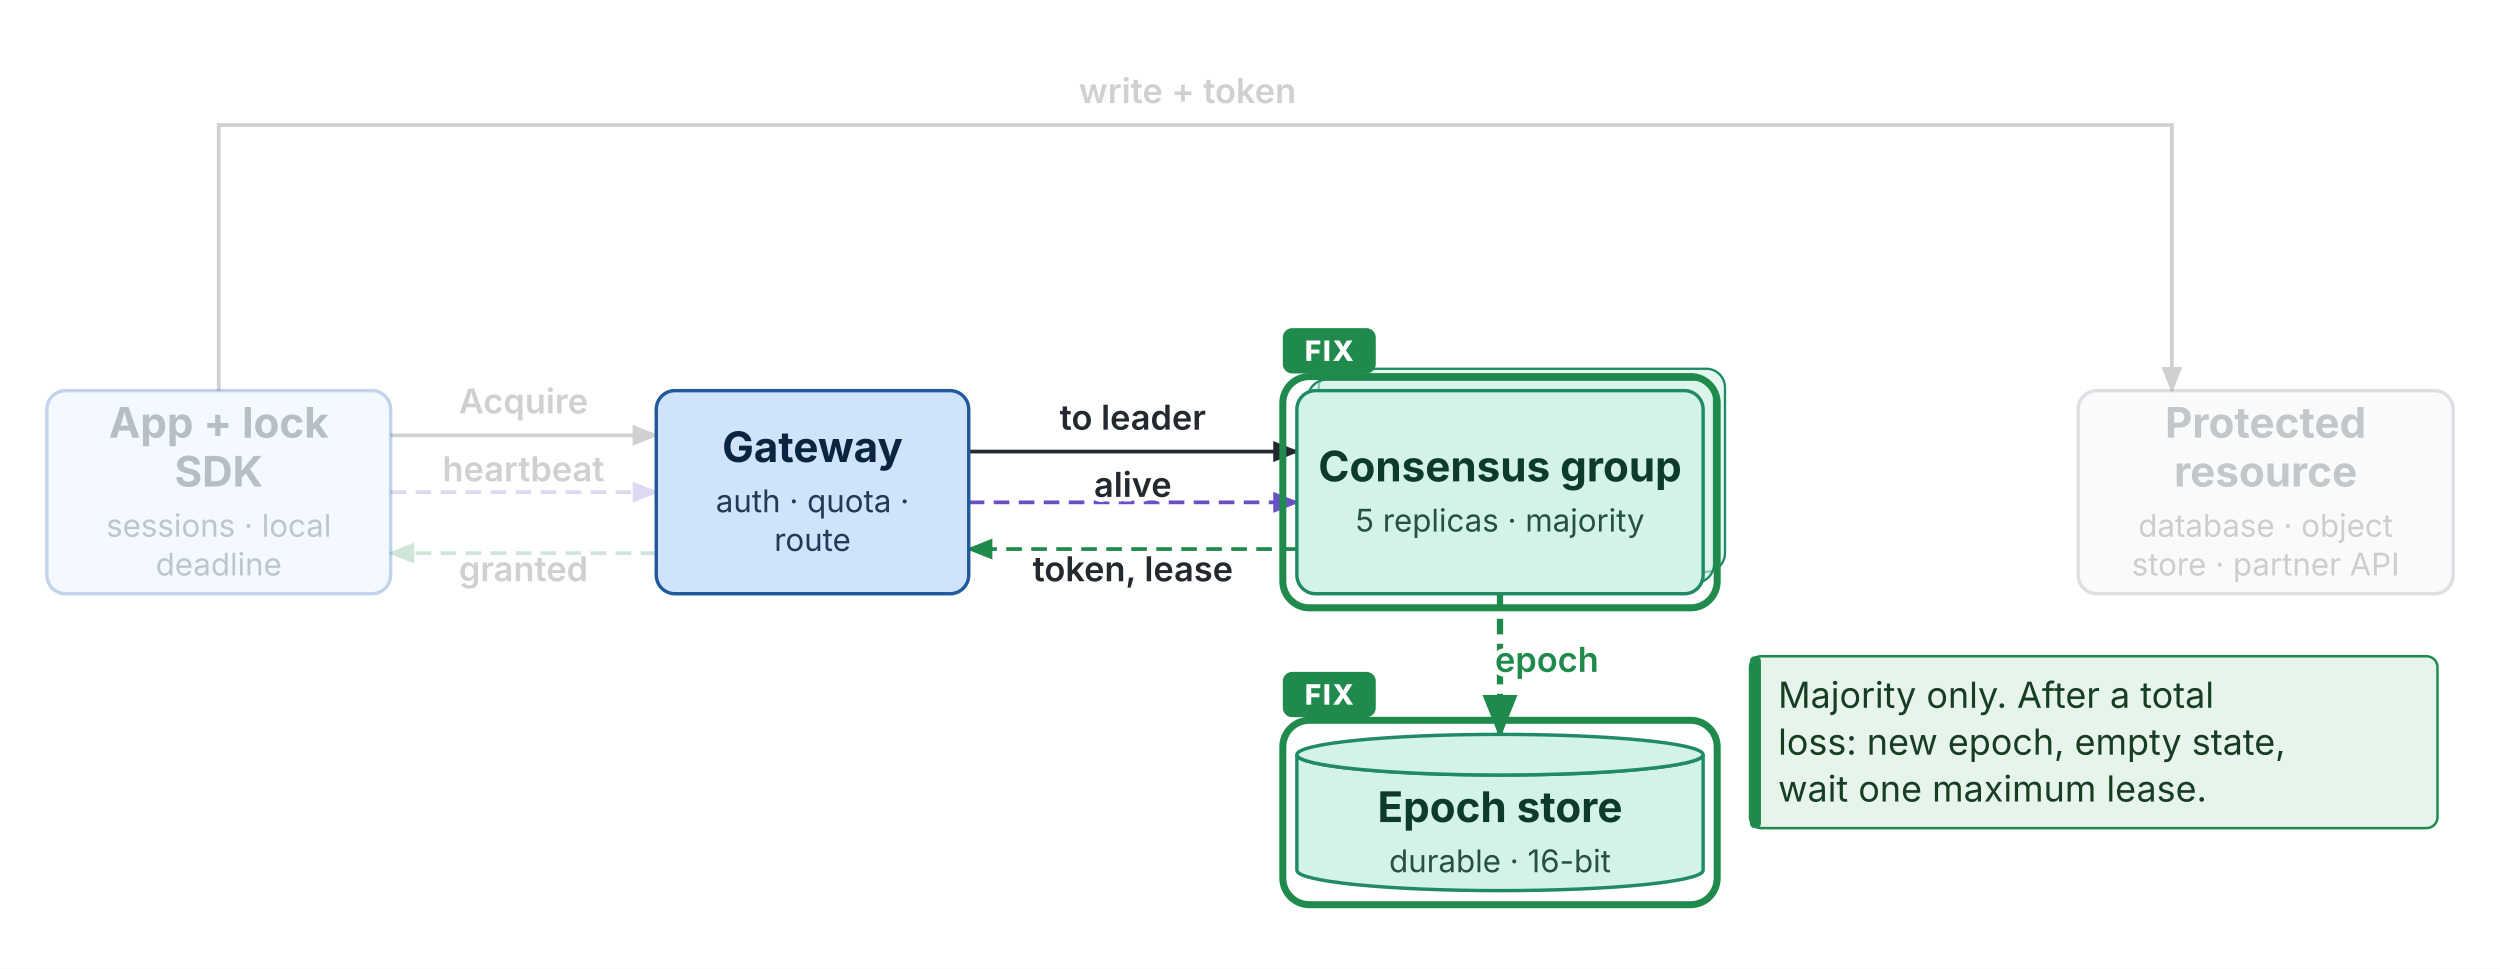
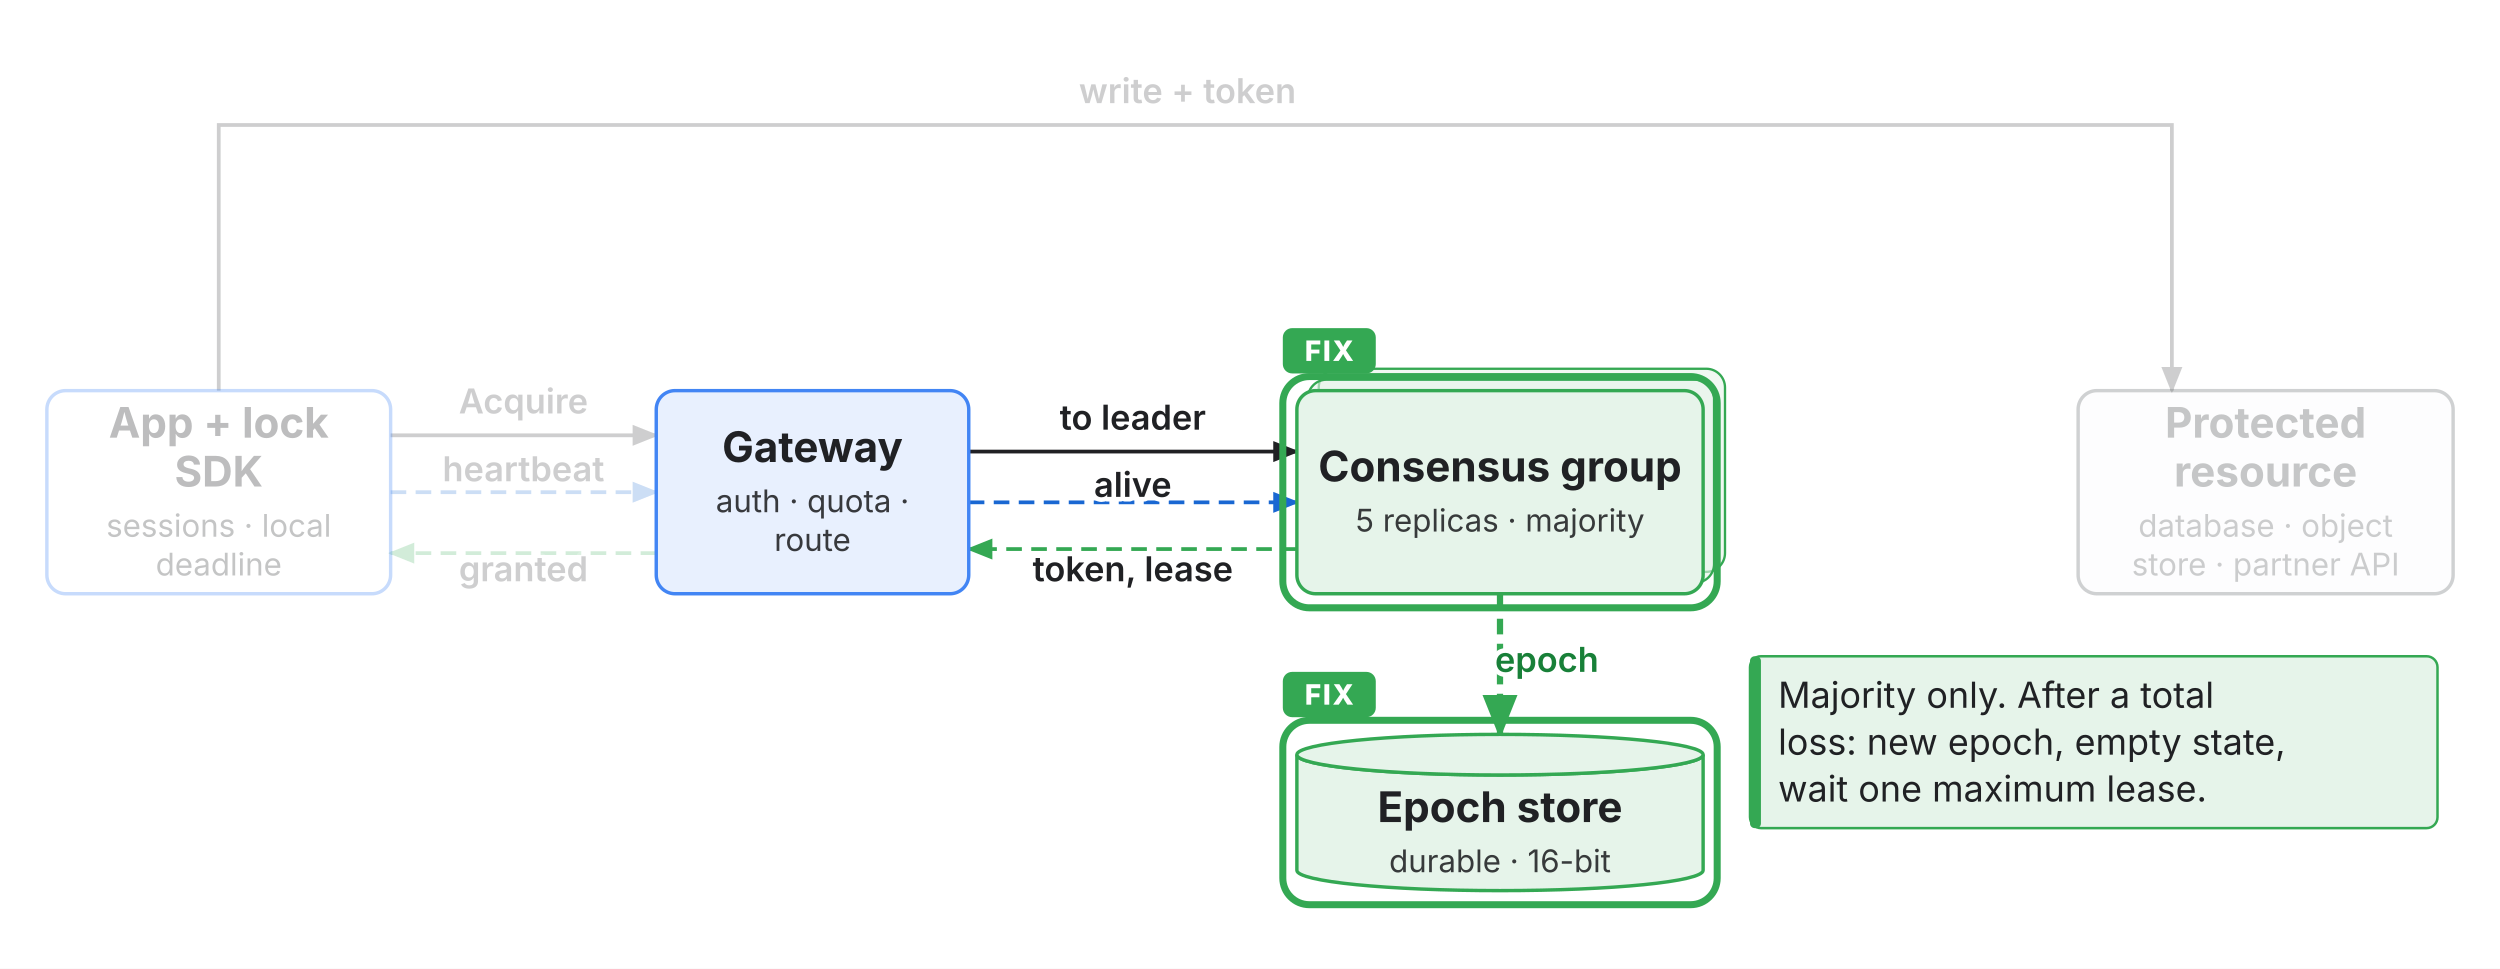
<svg xmlns="http://www.w3.org/2000/svg" class="base" viewBox="0 0 1600 620" width="1600" height="620">
  <defs>
-     <marker id="bs-1f8a4c" viewBox="0 0 10 10" refX="9" refY="5" markerWidth="7" markerHeight="7" orient="auto">
-       <path d="M0,1 L10,5 L0,9 z" fill="#1f8a4c" />
+     <marker id="bs-1967d2" viewBox="0 0 10 10" refX="9" refY="5" markerWidth="7" markerHeight="7" orient="auto">
+       <path d="M0,1 L10,5 L0,9 z" fill="#1967d2" />
    </marker>
-     <marker id="bs-s-1f8a4c" viewBox="0 0 10 10" refX="1" refY="5" markerWidth="7" markerHeight="7" orient="auto">
-       <path d="M10,1 L0,5 L10,9 z" fill="#1f8a4c" />
+     <marker id="bs-s-1967d2" viewBox="0 0 10 10" refX="1" refY="5" markerWidth="7" markerHeight="7" orient="auto">
+       <path d="M10,1 L0,5 L10,9 z" fill="#1967d2" />
    </marker>
-     <marker id="bs-24292f" viewBox="0 0 10 10" refX="9" refY="5" markerWidth="7" markerHeight="7" orient="auto">
-       <path d="M0,1 L10,5 L0,9 z" fill="#24292f" />
+     <marker id="bs-202124" viewBox="0 0 10 10" refX="9" refY="5" markerWidth="7" markerHeight="7" orient="auto">
+       <path d="M0,1 L10,5 L0,9 z" fill="#202124" />
    </marker>
-     <marker id="bs-s-24292f" viewBox="0 0 10 10" refX="1" refY="5" markerWidth="7" markerHeight="7" orient="auto">
-       <path d="M10,1 L0,5 L10,9 z" fill="#24292f" />
+     <marker id="bs-s-202124" viewBox="0 0 10 10" refX="1" refY="5" markerWidth="7" markerHeight="7" orient="auto">
+       <path d="M10,1 L0,5 L10,9 z" fill="#202124" />
    </marker>
-     <marker id="bs-6b4fc4" viewBox="0 0 10 10" refX="9" refY="5" markerWidth="7" markerHeight="7" orient="auto">
-       <path d="M0,1 L10,5 L0,9 z" fill="#6b4fc4" />
+     <marker id="bs-34a853" viewBox="0 0 10 10" refX="9" refY="5" markerWidth="7" markerHeight="7" orient="auto">
+       <path d="M0,1 L10,5 L0,9 z" fill="#34a853" />
    </marker>
-     <marker id="bs-s-6b4fc4" viewBox="0 0 10 10" refX="1" refY="5" markerWidth="7" markerHeight="7" orient="auto">
-       <path d="M10,1 L0,5 L10,9 z" fill="#6b4fc4" />
+     <marker id="bs-s-34a853" viewBox="0 0 10 10" refX="1" refY="5" markerWidth="7" markerHeight="7" orient="auto">
+       <path d="M10,1 L0,5 L10,9 z" fill="#34a853" />
    </marker>
  </defs>
  <rect width="1600" height="620" fill="#ffffff" />
-   <path d="M250.0,278.6 L420.0,278.6" fill="none" stroke="#24292f" stroke-width="2.4" marker-end="url(#bs-24292f)" opacity="0.22" />
-   <path d="M250.0,315.0 L420.0,315.0" fill="none" stroke="#6b4fc4" stroke-width="2.4" stroke-dasharray="10 6" marker-end="url(#bs-6b4fc4)" opacity="0.22" />
-   <path d="M420.0,354.0 L250.0,354.0" fill="none" stroke="#1f8a4c" stroke-width="2.4" stroke-dasharray="10 6" marker-end="url(#bs-1f8a4c)" opacity="0.22" />
-   <path d="M620.0,289.0 L830.0,289.0" fill="none" stroke="#24292f" stroke-width="2.4" marker-end="url(#bs-24292f)" />
-   <path d="M830.0,351.4 L620.0,351.4" fill="none" stroke="#1f8a4c" stroke-width="2.4" stroke-dasharray="10 6" marker-end="url(#bs-1f8a4c)" />
-   <path d="M620.0,321.5 L830.0,321.5" fill="none" stroke="#6b4fc4" stroke-width="2.4" stroke-dasharray="10 6" marker-end="url(#bs-6b4fc4)" />
-   <path d="M140.0,250.0 L140.0,80.0 L1390.0,80.0 L1390.0,250.0" fill="none" stroke="#24292f" stroke-width="2.4" marker-end="url(#bs-24292f)" opacity="0.22" />
-   <path d="M960.0,380.0 L960.0,470.0" fill="none" stroke="#1f8a4c" stroke-width="4" stroke-dasharray="10 6" marker-end="url(#bs-1f8a4c)" />
-   <g opacity="0.3">
-     <rect x="30" y="250" width="220" height="130" rx="12" fill="#dbeafe" stroke="#2f6fb5" stroke-width="2.2" />
-     <text x="140.0" y="280.1" text-anchor="middle" font-family="Inter, Helvetica, Arial, sans-serif" font-size="27" font-weight="700" fill="#0b2540">App + lock</text>
-     <text x="140.0" y="311.4" text-anchor="middle" font-family="Inter, Helvetica, Arial, sans-serif" font-size="27" font-weight="700" fill="#0b2540">SDK</text>
-     <text x="140.0" y="343.5" text-anchor="middle" font-family="Inter, Helvetica, Arial, sans-serif" font-size="20.0" fill="#0b2540" fill-opacity="0.88">sessions · local</text>
-     <text x="140.0" y="368.3" text-anchor="middle" font-family="Inter, Helvetica, Arial, sans-serif" font-size="20.0" fill="#0b2540" fill-opacity="0.88">deadline</text>
+   <path data-k="e:c-gw" d="M250.0,278.6 L420.0,278.6" fill="none" stroke="#202124" stroke-width="2.4" marker-end="url(#bs-202124)" opacity="0.22" />
+   <path data-k="e:hb" d="M250.0,315.0 L420.0,315.0" fill="none" stroke="#1967d2" stroke-width="2.4" stroke-dasharray="10 6" marker-end="url(#bs-1967d2)" opacity="0.22" />
+   <path data-k="e:gw-c" d="M420.0,354.0 L250.0,354.0" fill="none" stroke="#34a853" stroke-width="2.4" stroke-dasharray="10 6" marker-end="url(#bs-34a853)" opacity="0.22" />
+   <path data-k="e:gw-g" d="M620.0,289.0 L830.0,289.0" fill="none" stroke="#202124" stroke-width="2.4" marker-end="url(#bs-202124)" />
+   <path data-k="e:g-gw" d="M830.0,351.4 L620.0,351.4" fill="none" stroke="#34a853" stroke-width="2.4" stroke-dasharray="10 6" marker-end="url(#bs-34a853)" />
+   <path data-k="e:hb2" d="M620.0,321.5 L830.0,321.5" fill="none" stroke="#1967d2" stroke-width="2.4" stroke-dasharray="10 6" marker-end="url(#bs-1967d2)" />
+   <path data-k="e:w" d="M140.0,250.0 L140.0,80.0 L1390.0,80.0 L1390.0,250.0" fill="none" stroke="#202124" stroke-width="2.4" marker-end="url(#bs-202124)" opacity="0.22" />
+   <path data-k="e:g-e" d="M960.0,380.0 L960.0,470.0" fill="none" stroke="#34a853" stroke-width="4" stroke-dasharray="10 6" marker-end="url(#bs-34a853)" />
+   <g data-k="n:client">
+     <g opacity="0.3">
+       <rect x="30" y="250" width="220" height="130" rx="12" fill="#ffffff" stroke="#4285f4" stroke-width="2.2" />
+       <text x="140.0" y="280.1" text-anchor="middle" font-family="Inter, Roboto, sans-serif" font-size="27" font-weight="700" fill="#202124">App + lock</text>
+       <text x="140.0" y="311.4" text-anchor="middle" font-family="Inter, Roboto, sans-serif" font-size="27" font-weight="700" fill="#202124">SDK</text>
+       <text x="140.0" y="343.5" text-anchor="middle" font-family="Inter, Roboto, sans-serif" font-size="20.0" fill="#202124" fill-opacity="0.88">sessions · local</text>
+       <text x="140.0" y="368.3" text-anchor="middle" font-family="Inter, Roboto, sans-serif" font-size="20.0" fill="#202124" fill-opacity="0.88">deadline</text>
+     </g>
  </g>
-   <rect x="420" y="250" width="200" height="130" rx="12" fill="#cfe3fb" stroke="#215a9a" stroke-width="2.2" />
-   <text x="520.0" y="295.7" text-anchor="middle" font-family="Inter, Helvetica, Arial, sans-serif" font-size="27" font-weight="700" fill="#0b2540">Gateway</text>
-   <text x="520.0" y="327.8" text-anchor="middle" font-family="Inter, Helvetica, Arial, sans-serif" font-size="20.0" fill="#0b2540" fill-opacity="0.88">auth · quota ·</text>
-   <text x="520.0" y="352.6" text-anchor="middle" font-family="Inter, Helvetica, Arial, sans-serif" font-size="20.0" fill="#0b2540" fill-opacity="0.88">route</text>
-   <rect x="844" y="236" width="260" height="130" rx="12" fill="#d3f3e6" fill-opacity="0.6" stroke="#1f8a63" stroke-width="1.5" />
-   <rect x="837" y="243" width="260" height="130" rx="12" fill="#d3f3e6" fill-opacity="0.6" stroke="#1f8a63" stroke-width="1.5" />
-   <rect x="830" y="250" width="260" height="130" rx="12" fill="#d3f3e6" stroke="#1f8a63" stroke-width="2.2" />
-   <text x="960.0" y="308.1" text-anchor="middle" font-family="Inter, Helvetica, Arial, sans-serif" font-size="27" font-weight="700" fill="#0d3b2a">Consensus group</text>
-   <text x="960.0" y="340.2" text-anchor="middle" font-family="Inter, Helvetica, Arial, sans-serif" font-size="20.0" fill="#0d3b2a" fill-opacity="0.88">5 replicas · majority</text>
-   <g opacity="0.3">
-     <rect x="1330" y="250" width="240" height="130" rx="12" fill="#eceff2" stroke="#8c959f" stroke-width="2.2" />
-     <text x="1450.0" y="280.1" text-anchor="middle" font-family="Inter, Helvetica, Arial, sans-serif" font-size="27" font-weight="700" fill="#3a424a">Protected</text>
-     <text x="1450.0" y="311.4" text-anchor="middle" font-family="Inter, Helvetica, Arial, sans-serif" font-size="27" font-weight="700" fill="#3a424a">resource</text>
-     <text x="1450.0" y="343.5" text-anchor="middle" font-family="Inter, Helvetica, Arial, sans-serif" font-size="20.0" fill="#3a424a" fill-opacity="0.88">database · object</text>
-     <text x="1450.0" y="368.3" text-anchor="middle" font-family="Inter, Helvetica, Arial, sans-serif" font-size="20.0" fill="#3a424a" fill-opacity="0.88">store · partner API</text>
+   <g data-k="n:gw">
+     <rect x="420" y="250" width="200" height="130" rx="12" fill="#e8f0fe" stroke="#4285f4" stroke-width="2.2" />
+     <text x="520.0" y="295.7" text-anchor="middle" font-family="Inter, Roboto, sans-serif" font-size="27" font-weight="700" fill="#202124">Gateway</text>
+     <text x="520.0" y="327.8" text-anchor="middle" font-family="Inter, Roboto, sans-serif" font-size="20.0" fill="#202124" fill-opacity="0.88">auth · quota ·</text>
+     <text x="520.0" y="352.6" text-anchor="middle" font-family="Inter, Roboto, sans-serif" font-size="20.0" fill="#202124" fill-opacity="0.88">route</text>
  </g>
-   <path d="M830,483 a130.0,13 0 0,0 260,0 v74 a130.0,13 0 0,1 -260,0 z" fill="#d3f3e6" stroke="#1f8a63" stroke-width="2.2" />
-   <ellipse cx="960.0" cy="483" rx="130.0" ry="13" fill="#d3f3e6" stroke="#1f8a63" stroke-width="2.2" />
-   <text x="960.0" y="526.1" text-anchor="middle" font-family="Inter, Helvetica, Arial, sans-serif" font-size="27" font-weight="700" fill="#0d3b2a">Epoch store</text>
-   <text x="960.0" y="558.2" text-anchor="middle" font-family="Inter, Helvetica, Arial, sans-serif" font-size="20.0" fill="#0d3b2a" fill-opacity="0.88">durable · 16-bit</text>
-   <text x="335.0" y="264.6" text-anchor="middle" font-family="Inter, Helvetica, Arial, sans-serif" font-size="22" font-weight="600" fill="#24292f" paint-order="stroke" stroke="#ffffff" stroke-width="6" stroke-linejoin="round" opacity="0.22">Acquire</text>
-   <text x="335.0" y="308.0" text-anchor="middle" font-family="Inter, Helvetica, Arial, sans-serif" font-size="22" font-weight="600" fill="#24292f" paint-order="stroke" stroke="#ffffff" stroke-width="6" stroke-linejoin="round" opacity="0.22">heartbeat</text>
-   <text x="335.0" y="372.0" text-anchor="middle" font-family="Inter, Helvetica, Arial, sans-serif" font-size="22" font-weight="600" fill="#24292f" paint-order="stroke" stroke="#ffffff" stroke-width="6" stroke-linejoin="round" opacity="0.22">granted</text>
-   <text x="725.0" y="275.0" text-anchor="middle" font-family="Inter, Helvetica, Arial, sans-serif" font-size="22" font-weight="600" fill="#24292f" paint-order="stroke" stroke="#ffffff" stroke-width="6" stroke-linejoin="round">to leader</text>
-   <text x="725.0" y="372.0" text-anchor="middle" font-family="Inter, Helvetica, Arial, sans-serif" font-size="22" font-weight="600" fill="#24292f" paint-order="stroke" stroke="#ffffff" stroke-width="6" stroke-linejoin="round">token, lease</text>
-   <text x="725.0" y="318.0" text-anchor="middle" font-family="Inter, Helvetica, Arial, sans-serif" font-size="22" font-weight="600" fill="#24292f" paint-order="stroke" stroke="#ffffff" stroke-width="6" stroke-linejoin="round">alive</text>
-   <text x="760.0" y="66.0" text-anchor="middle" font-family="Inter, Helvetica, Arial, sans-serif" font-size="22" font-weight="600" fill="#24292f" paint-order="stroke" stroke="#ffffff" stroke-width="6" stroke-linejoin="round" opacity="0.22">write + token</text>
-   <text x="990.0" y="430.0" text-anchor="middle" font-family="Inter, Helvetica, Arial, sans-serif" font-size="22" font-weight="600" fill="#1f8a4c" paint-order="stroke" stroke="#ffffff" stroke-width="6" stroke-linejoin="round">epoch</text>
-   <rect x="821" y="241" width="278" height="148" rx="17" fill="none" stroke="#1f8a4c" stroke-width="4.5" />
-   <rect x="821" y="210" width="59.5" height="29" rx="6" fill="#1f8a4c" />
-   <text x="850.75" y="231" text-anchor="middle" font-family="Inter, Helvetica, Arial, sans-serif" font-size="18" font-weight="800" letter-spacing="1" fill="#ffffff">FIX</text>
-   <rect x="821" y="461" width="278" height="118" rx="17" fill="none" stroke="#1f8a4c" stroke-width="4.5" />
-   <rect x="821" y="430" width="59.5" height="29" rx="6" fill="#1f8a4c" />
-   <text x="850.75" y="451" text-anchor="middle" font-family="Inter, Helvetica, Arial, sans-serif" font-size="18" font-weight="800" letter-spacing="1" fill="#ffffff">FIX</text>
-   <rect x="1120" y="420" width="440" height="110" rx="7" fill="#e7f4ec" stroke="#1f8a4c" stroke-width="1.6" />
-   <rect x="1120" y="420" width="7" height="110" rx="3" fill="#1f8a4c" />
-   <text x="1138" y="453" font-family="Inter, Helvetica, Arial, sans-serif" font-size="23" fill="#173d24">Majority only. After a total</text>
-   <text x="1138" y="483" font-family="Inter, Helvetica, Arial, sans-serif" font-size="23" fill="#173d24">loss: new epoch, empty state,</text>
-   <text x="1138" y="513" font-family="Inter, Helvetica, Arial, sans-serif" font-size="23" fill="#173d24">wait one maximum lease.</text>
+   <g data-k="n:grp">
+     <rect x="844" y="236" width="260" height="130" rx="12" fill="#e6f4ea" fill-opacity="0.6" stroke="#34a853" stroke-width="1.5" />
+     <rect x="837" y="243" width="260" height="130" rx="12" fill="#e6f4ea" fill-opacity="0.6" stroke="#34a853" stroke-width="1.5" />
+     <rect x="830" y="250" width="260" height="130" rx="12" fill="#e6f4ea" stroke="#34a853" stroke-width="2.2" />
+     <text x="960.0" y="308.1" text-anchor="middle" font-family="Inter, Roboto, sans-serif" font-size="27" font-weight="700" fill="#202124">Consensus group</text>
+     <text x="960.0" y="340.2" text-anchor="middle" font-family="Inter, Roboto, sans-serif" font-size="20.0" fill="#202124" fill-opacity="0.88">5 replicas · majority</text>
+   </g>
+   <g data-k="n:res">
+     <g opacity="0.3">
+       <rect x="1330" y="250" width="240" height="130" rx="12" fill="#f8f9fa" stroke="#5f6368" stroke-width="2.2" />
+       <text x="1450.0" y="280.1" text-anchor="middle" font-family="Inter, Roboto, sans-serif" font-size="27" font-weight="700" fill="#3c4043">Protected</text>
+       <text x="1450.0" y="311.4" text-anchor="middle" font-family="Inter, Roboto, sans-serif" font-size="27" font-weight="700" fill="#3c4043">resource</text>
+       <text x="1450.0" y="343.5" text-anchor="middle" font-family="Inter, Roboto, sans-serif" font-size="20.0" fill="#3c4043" fill-opacity="0.88">database · object</text>
+       <text x="1450.0" y="368.3" text-anchor="middle" font-family="Inter, Roboto, sans-serif" font-size="20.0" fill="#3c4043" fill-opacity="0.88">store · partner API</text>
+     </g>
+   </g>
+   <g data-k="n:epoch">
+     <path d="M830,483 a130.0,13 0 0,0 260,0 v74 a130.0,13 0 0,1 -260,0 z" fill="#e6f4ea" stroke="#34a853" stroke-width="2.2" />
+     <ellipse cx="960.0" cy="483" rx="130.0" ry="13" fill="#e6f4ea" stroke="#34a853" stroke-width="2.2" />
+     <text x="960.0" y="526.1" text-anchor="middle" font-family="Inter, Roboto, sans-serif" font-size="27" font-weight="700" fill="#202124">Epoch store</text>
+     <text x="960.0" y="558.2" text-anchor="middle" font-family="Inter, Roboto, sans-serif" font-size="20.0" fill="#202124" fill-opacity="0.88">durable · 16-bit</text>
+   </g>
+   <text data-k="e:c-gw" x="335.0" y="264.6" text-anchor="middle" font-family="Inter, Roboto, sans-serif" font-size="22" font-weight="600" fill="#202124" paint-order="stroke" stroke="#ffffff" stroke-width="6" stroke-linejoin="round" opacity="0.22">Acquire</text>
+   <text data-k="e:hb" x="335.0" y="308.0" text-anchor="middle" font-family="Inter, Roboto, sans-serif" font-size="22" font-weight="600" fill="#202124" paint-order="stroke" stroke="#ffffff" stroke-width="6" stroke-linejoin="round" opacity="0.22">heartbeat</text>
+   <text data-k="e:gw-c" x="335.0" y="372.0" text-anchor="middle" font-family="Inter, Roboto, sans-serif" font-size="22" font-weight="600" fill="#202124" paint-order="stroke" stroke="#ffffff" stroke-width="6" stroke-linejoin="round" opacity="0.22">granted</text>
+   <text data-k="e:gw-g" x="725.0" y="275.0" text-anchor="middle" font-family="Inter, Roboto, sans-serif" font-size="22" font-weight="600" fill="#202124" paint-order="stroke" stroke="#ffffff" stroke-width="6" stroke-linejoin="round">to leader</text>
+   <text data-k="e:g-gw" x="725.0" y="372.0" text-anchor="middle" font-family="Inter, Roboto, sans-serif" font-size="22" font-weight="600" fill="#202124" paint-order="stroke" stroke="#ffffff" stroke-width="6" stroke-linejoin="round">token, lease</text>
+   <text data-k="e:hb2" x="725.0" y="318.0" text-anchor="middle" font-family="Inter, Roboto, sans-serif" font-size="22" font-weight="600" fill="#202124" paint-order="stroke" stroke="#ffffff" stroke-width="6" stroke-linejoin="round">alive</text>
+   <text data-k="e:w" x="760.0" y="66.0" text-anchor="middle" font-family="Inter, Roboto, sans-serif" font-size="22" font-weight="600" fill="#202124" paint-order="stroke" stroke="#ffffff" stroke-width="6" stroke-linejoin="round" opacity="0.22">write + token</text>
+   <text data-k="e:g-e" x="990.0" y="430.0" text-anchor="middle" font-family="Inter, Roboto, sans-serif" font-size="22" font-weight="600" fill="#188038" paint-order="stroke" stroke="#ffffff" stroke-width="6" stroke-linejoin="round">epoch</text>
+   <g data-k="m:grp">
+     <rect x="821" y="241" width="278" height="148" rx="17" fill="none" stroke="#34a853" stroke-width="4.5" />
+     <rect x="821" y="210" width="59.5" height="29" rx="6" fill="#34a853" />
+     <text x="850.75" y="231" text-anchor="middle" font-family="Inter, Roboto, sans-serif" font-size="18" font-weight="800" letter-spacing="1" fill="#ffffff">FIX</text>
+   </g>
+   <g data-k="m:epoch">
+     <rect x="821" y="461" width="278" height="118" rx="17" fill="none" stroke="#34a853" stroke-width="4.5" />
+     <rect x="821" y="430" width="59.5" height="29" rx="6" fill="#34a853" />
+     <text x="850.75" y="451" text-anchor="middle" font-family="Inter, Roboto, sans-serif" font-size="18" font-weight="800" letter-spacing="1" fill="#ffffff">FIX</text>
+   </g>
+   <g data-k="note:0">
+     <rect x="1120" y="420" width="440" height="110" rx="7" fill="#e6f4ea" stroke="#34a853" stroke-width="1.6" />
+     <rect x="1120" y="420" width="7" height="110" rx="3" fill="#34a853" />
+     <text x="1138" y="453" font-family="Inter, Roboto, sans-serif" font-size="23" fill="#202124">Majority only. After a total</text>
+     <text x="1138" y="483" font-family="Inter, Roboto, sans-serif" font-size="23" fill="#202124">loss: new epoch, empty state,</text>
+     <text x="1138" y="513" font-family="Inter, Roboto, sans-serif" font-size="23" fill="#202124">wait one maximum lease.</text>
+   </g>
</svg>
